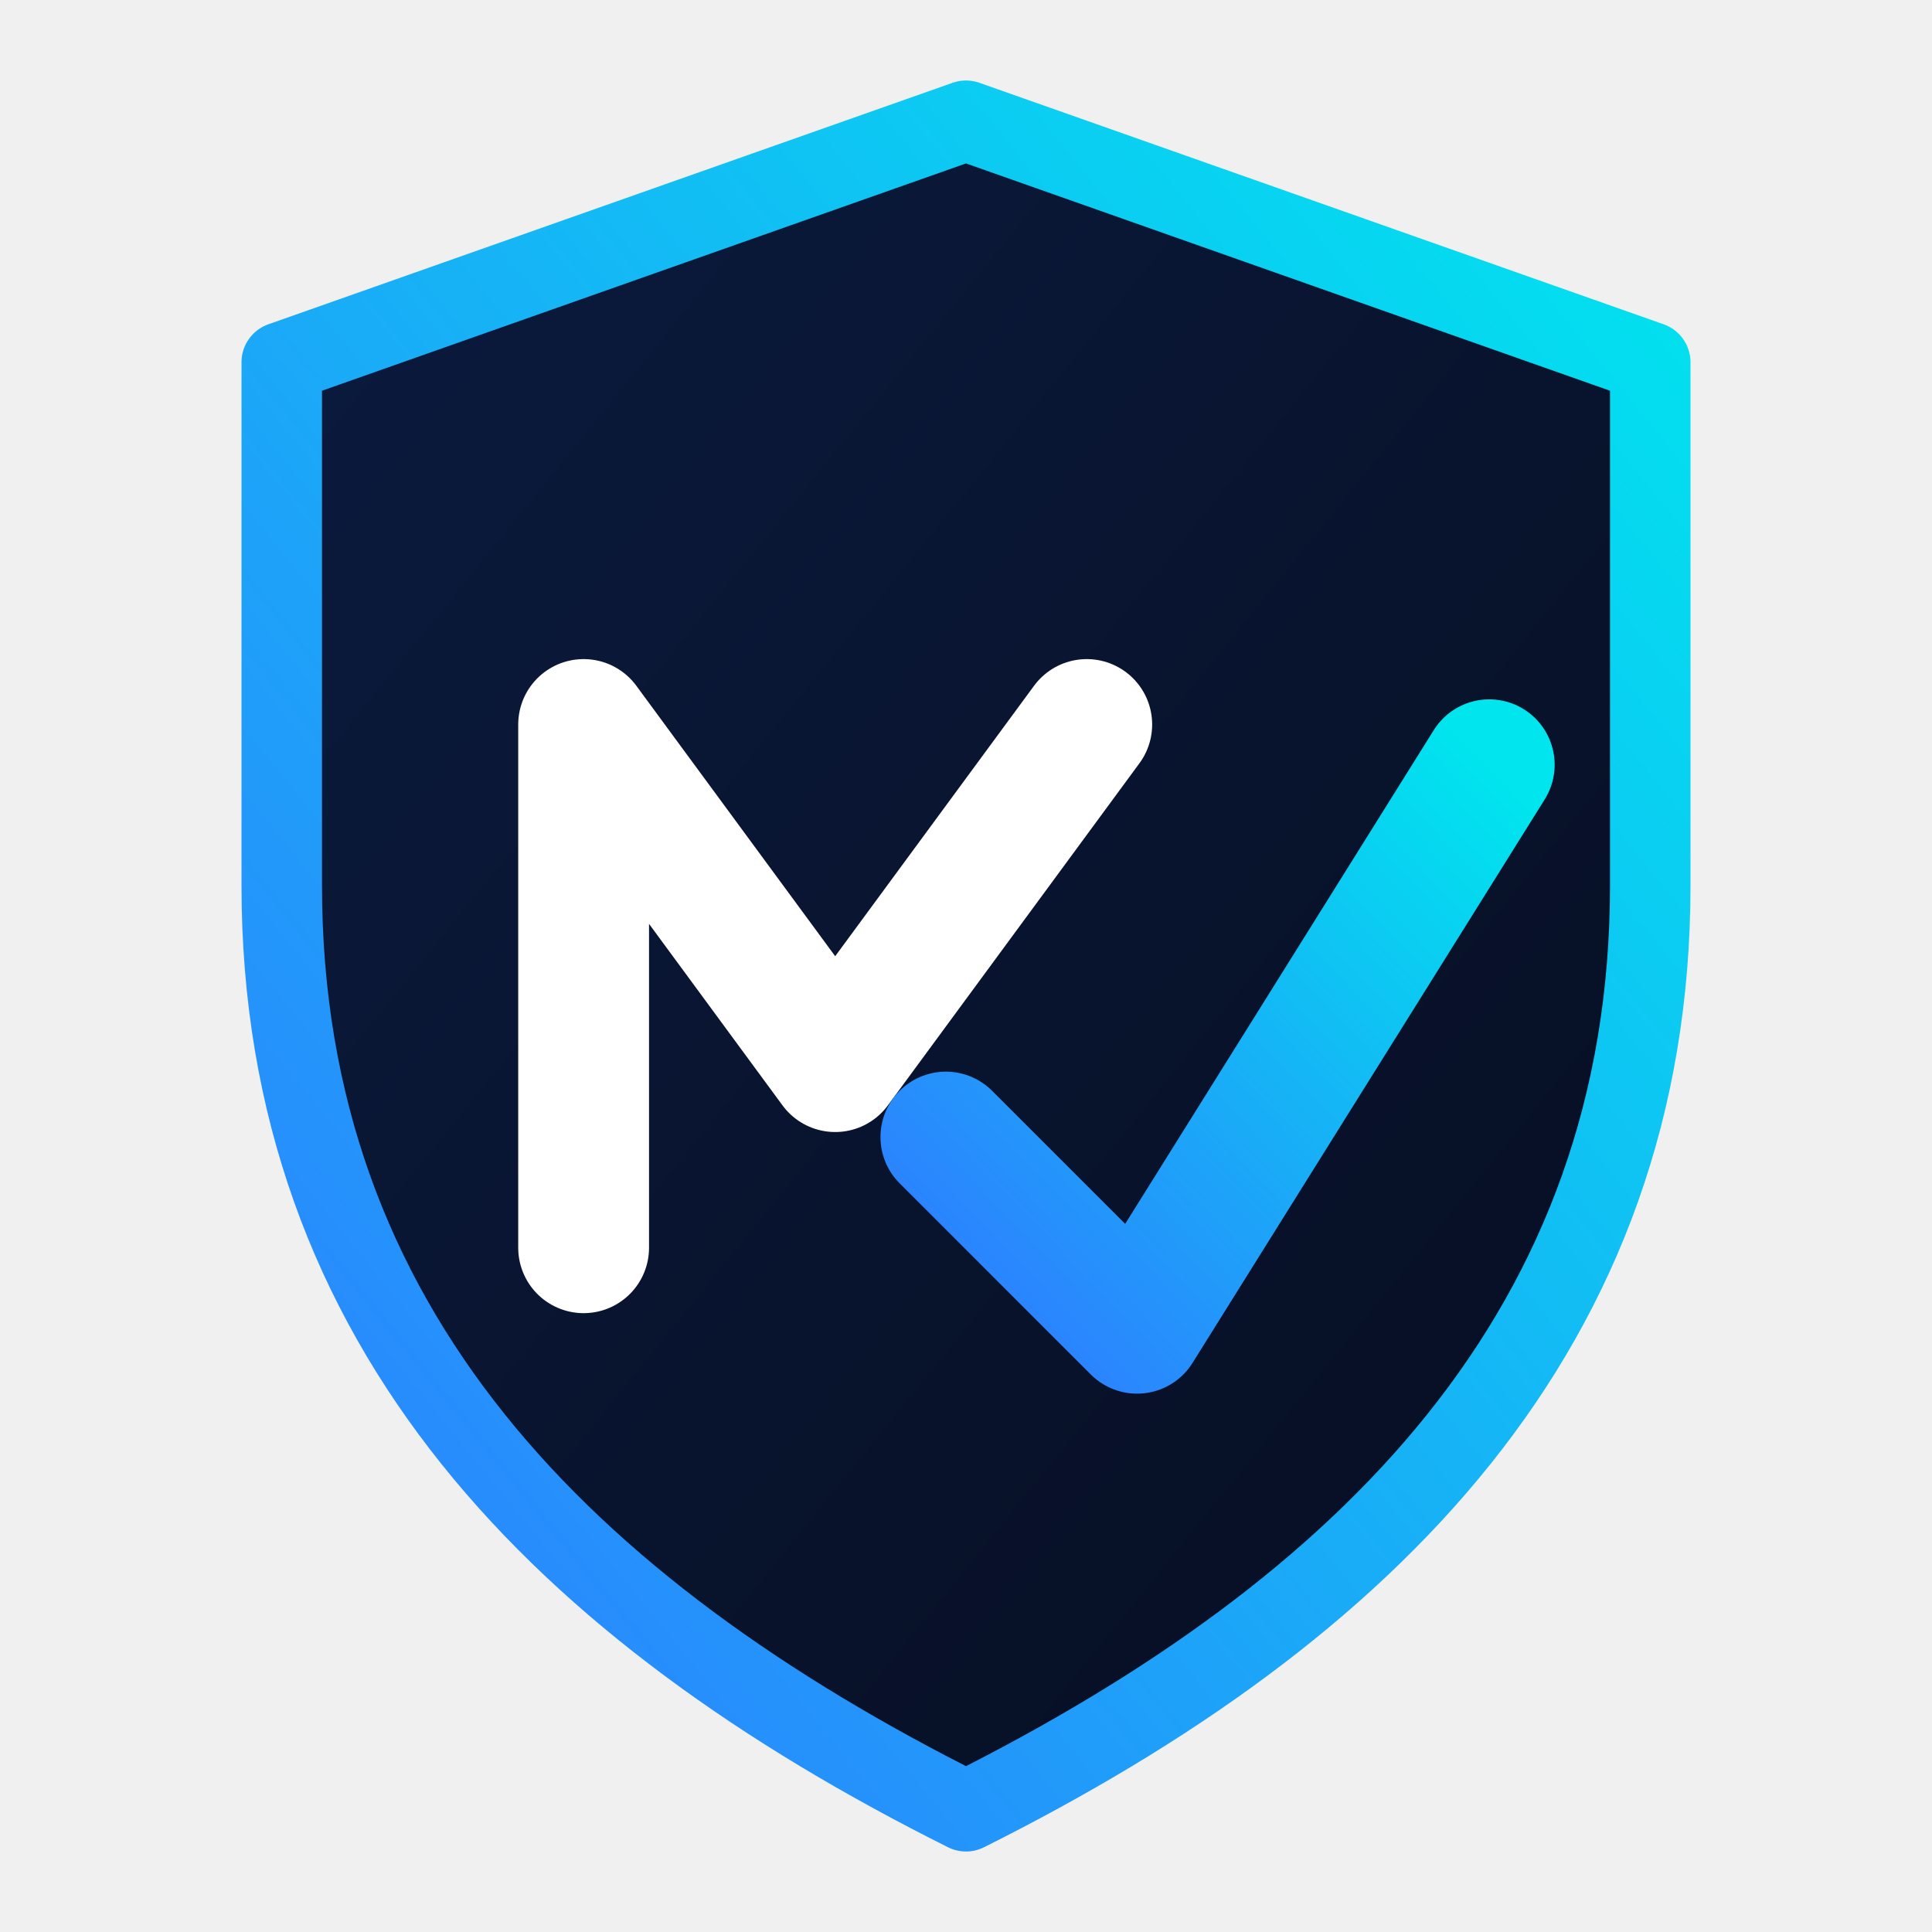
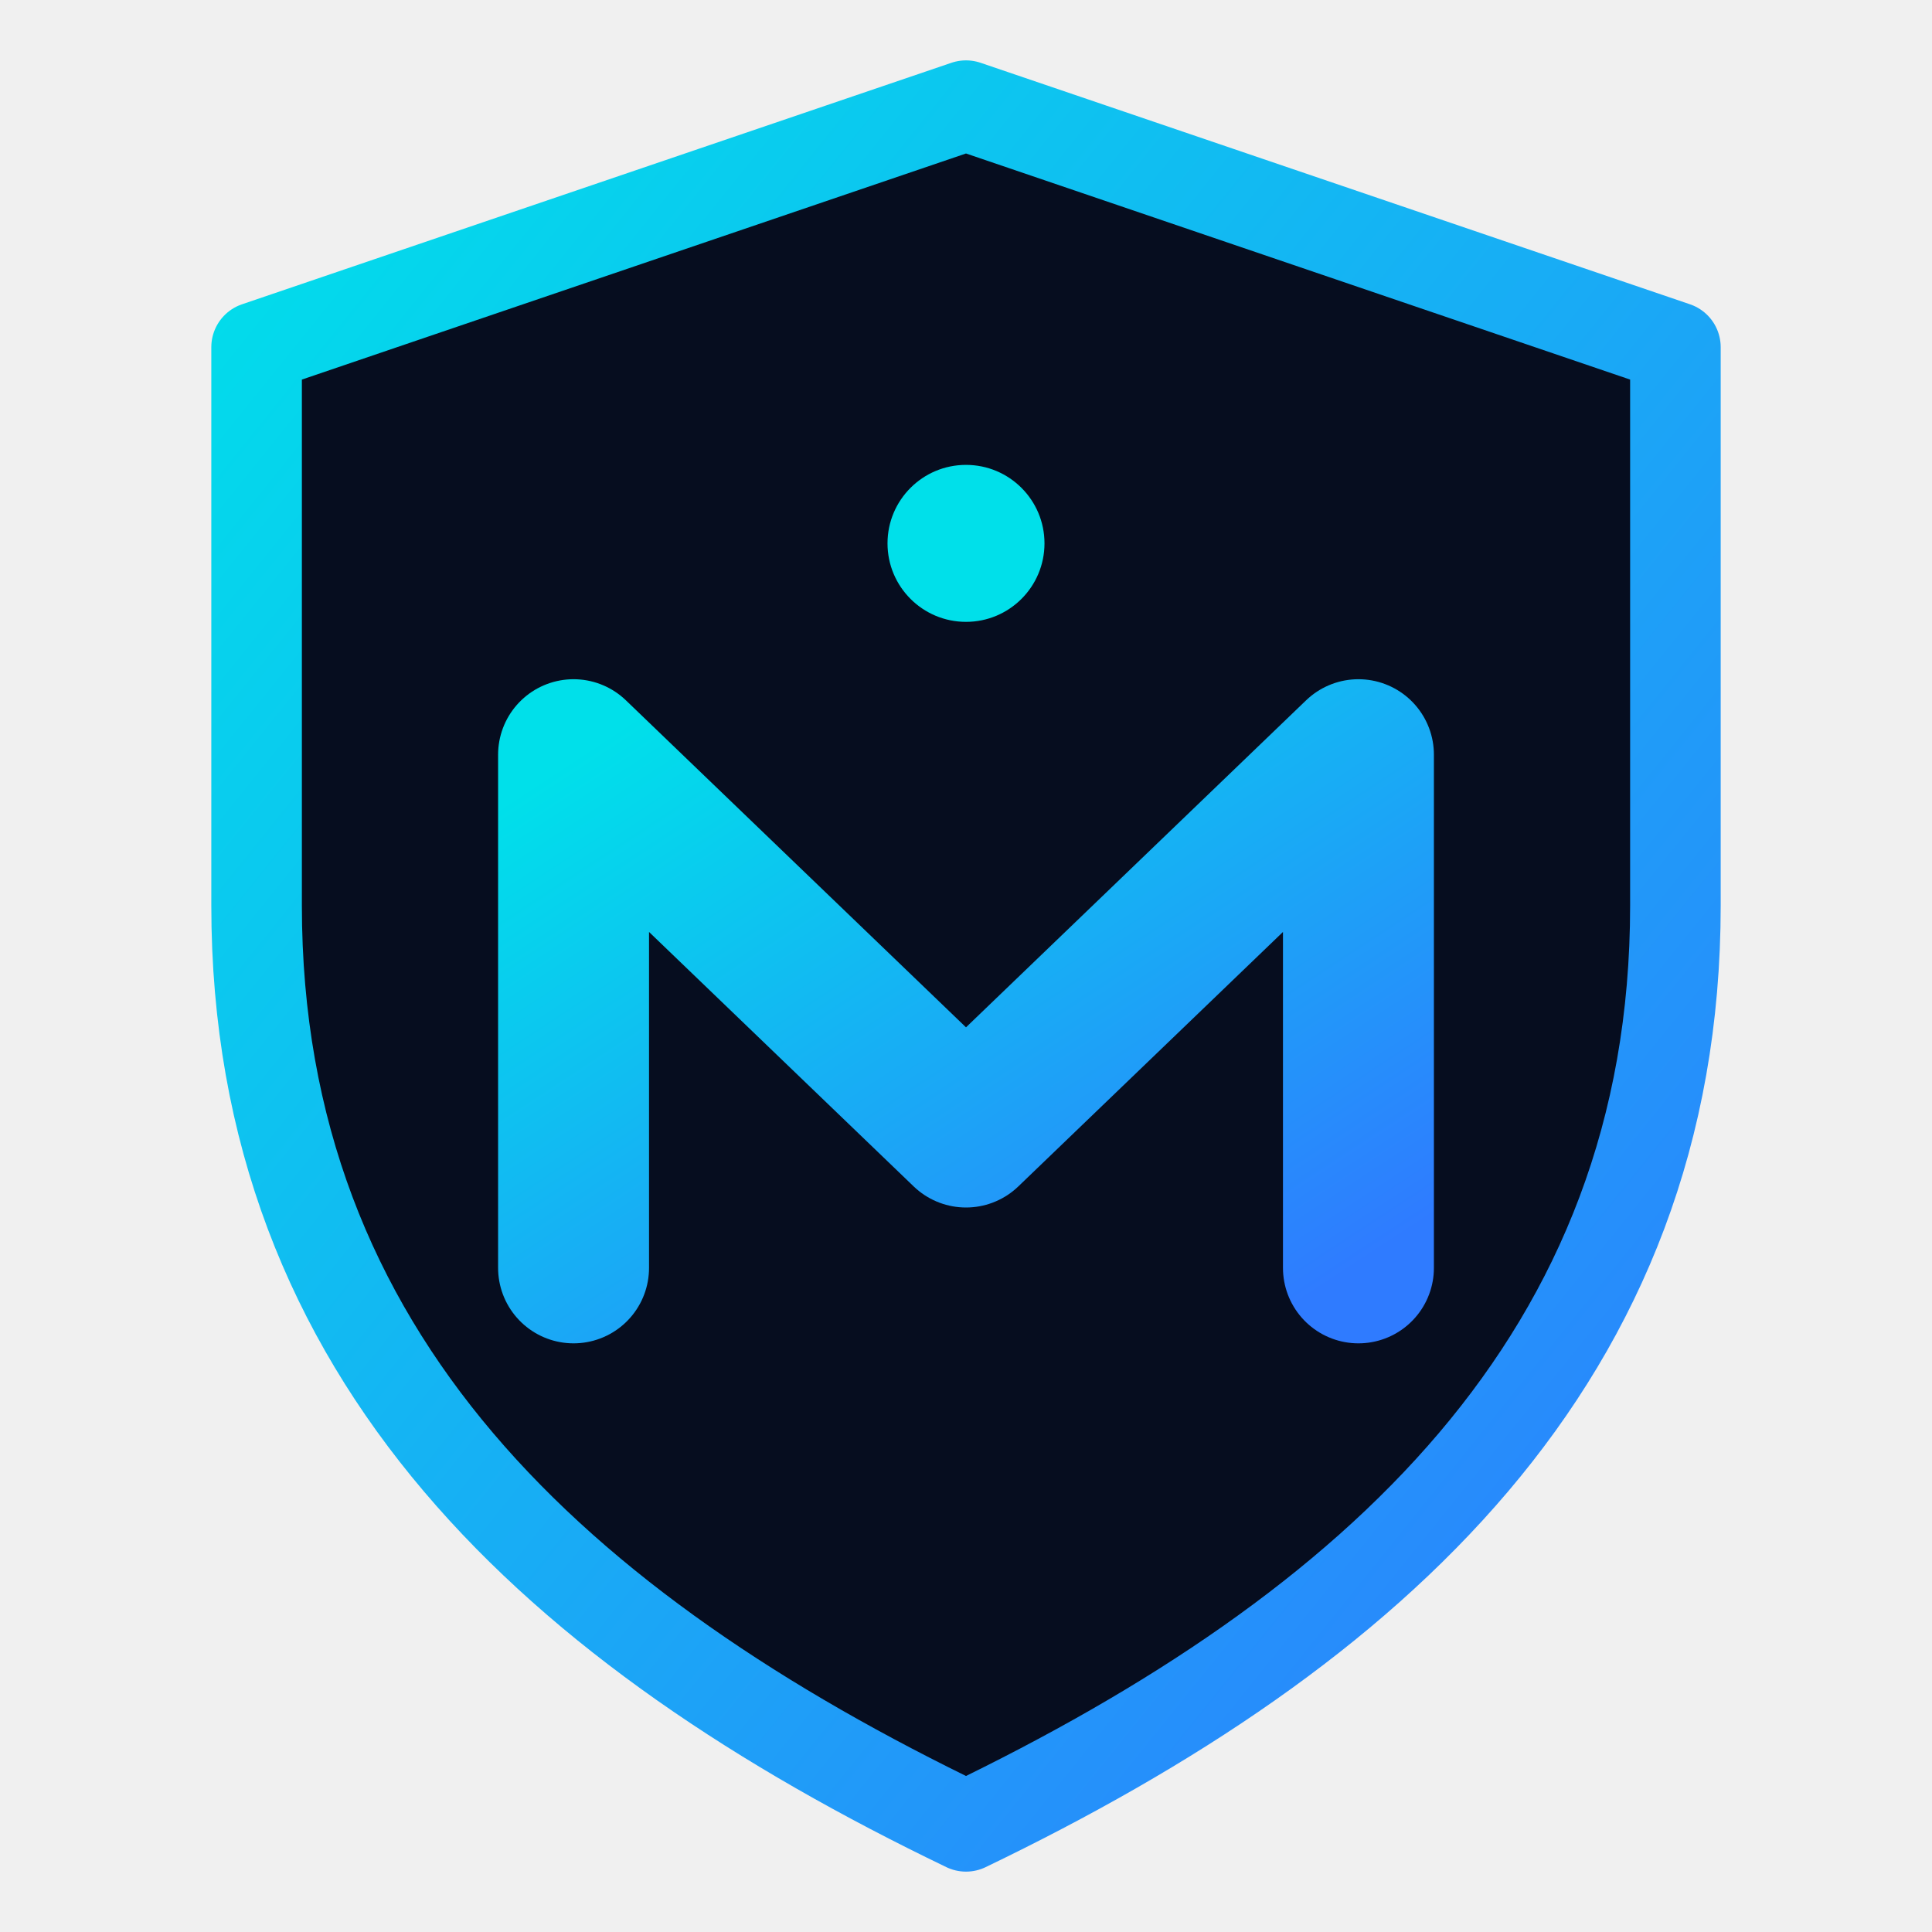
- <svg xmlns="http://www.w3.org/2000/svg" viewBox="0 0 96 96" width="256" height="256" role="img" aria-label="MAJ Audit">
+ <svg xmlns="http://www.w3.org/2000/svg" viewBox="0 0 64 64" width="256" height="256" role="img" aria-label="MAJ Audit">
  <defs>
-     <linearGradient id="bg" x1="0" y1="0" x2="1" y2="1">
-       <stop offset="0" stop-color="#0b1b3f" />
-       <stop offset="1" stop-color="#060d1f" />
-     </linearGradient>
-     <linearGradient id="g" x1="0" y1="1" x2="1" y2="0">
-       <stop offset="0" stop-color="#2f7bff" />
-       <stop offset="1" stop-color="#00e5ee" />
+     <linearGradient id="g" x1="0" y1="0" x2="1" y2="1">
+       <stop offset="0" stop-color="#00e0ea" />
+       <stop offset="1" stop-color="#2f7bff" />
    </linearGradient>
  </defs>
-   <path d="M48 6 82 18v26c0 22-14 36-34 46C28 80 14 66 14 44V18Z" fill="url(#bg)" stroke="url(#g)" stroke-width="4" stroke-linejoin="round" />
-   <path d="M29 62V36l12.500 17L54 36" fill="none" stroke="#ffffff" stroke-width="6.500" stroke-linecap="round" stroke-linejoin="round" />
-   <path d="M47 56.500 56.500 66 74 38" fill="none" stroke="url(#g)" stroke-width="6.500" stroke-linecap="round" stroke-linejoin="round" />
+   <path d="M32 3.5 55.5 11.5V30c0 15-10 24-23.5 30.5C18.5 54 8.5 45 8.5 30V11.5Z" fill="#060d1f" stroke="url(#g)" stroke-width="3" stroke-linejoin="round" />
+   <path d="M19 42V25l13 12.5L45 25v17" fill="none" stroke="url(#g)" stroke-width="5" stroke-linecap="round" stroke-linejoin="round" />
+   <circle cx="32" cy="18" r="2.6" fill="#00e0ea" />
</svg>
